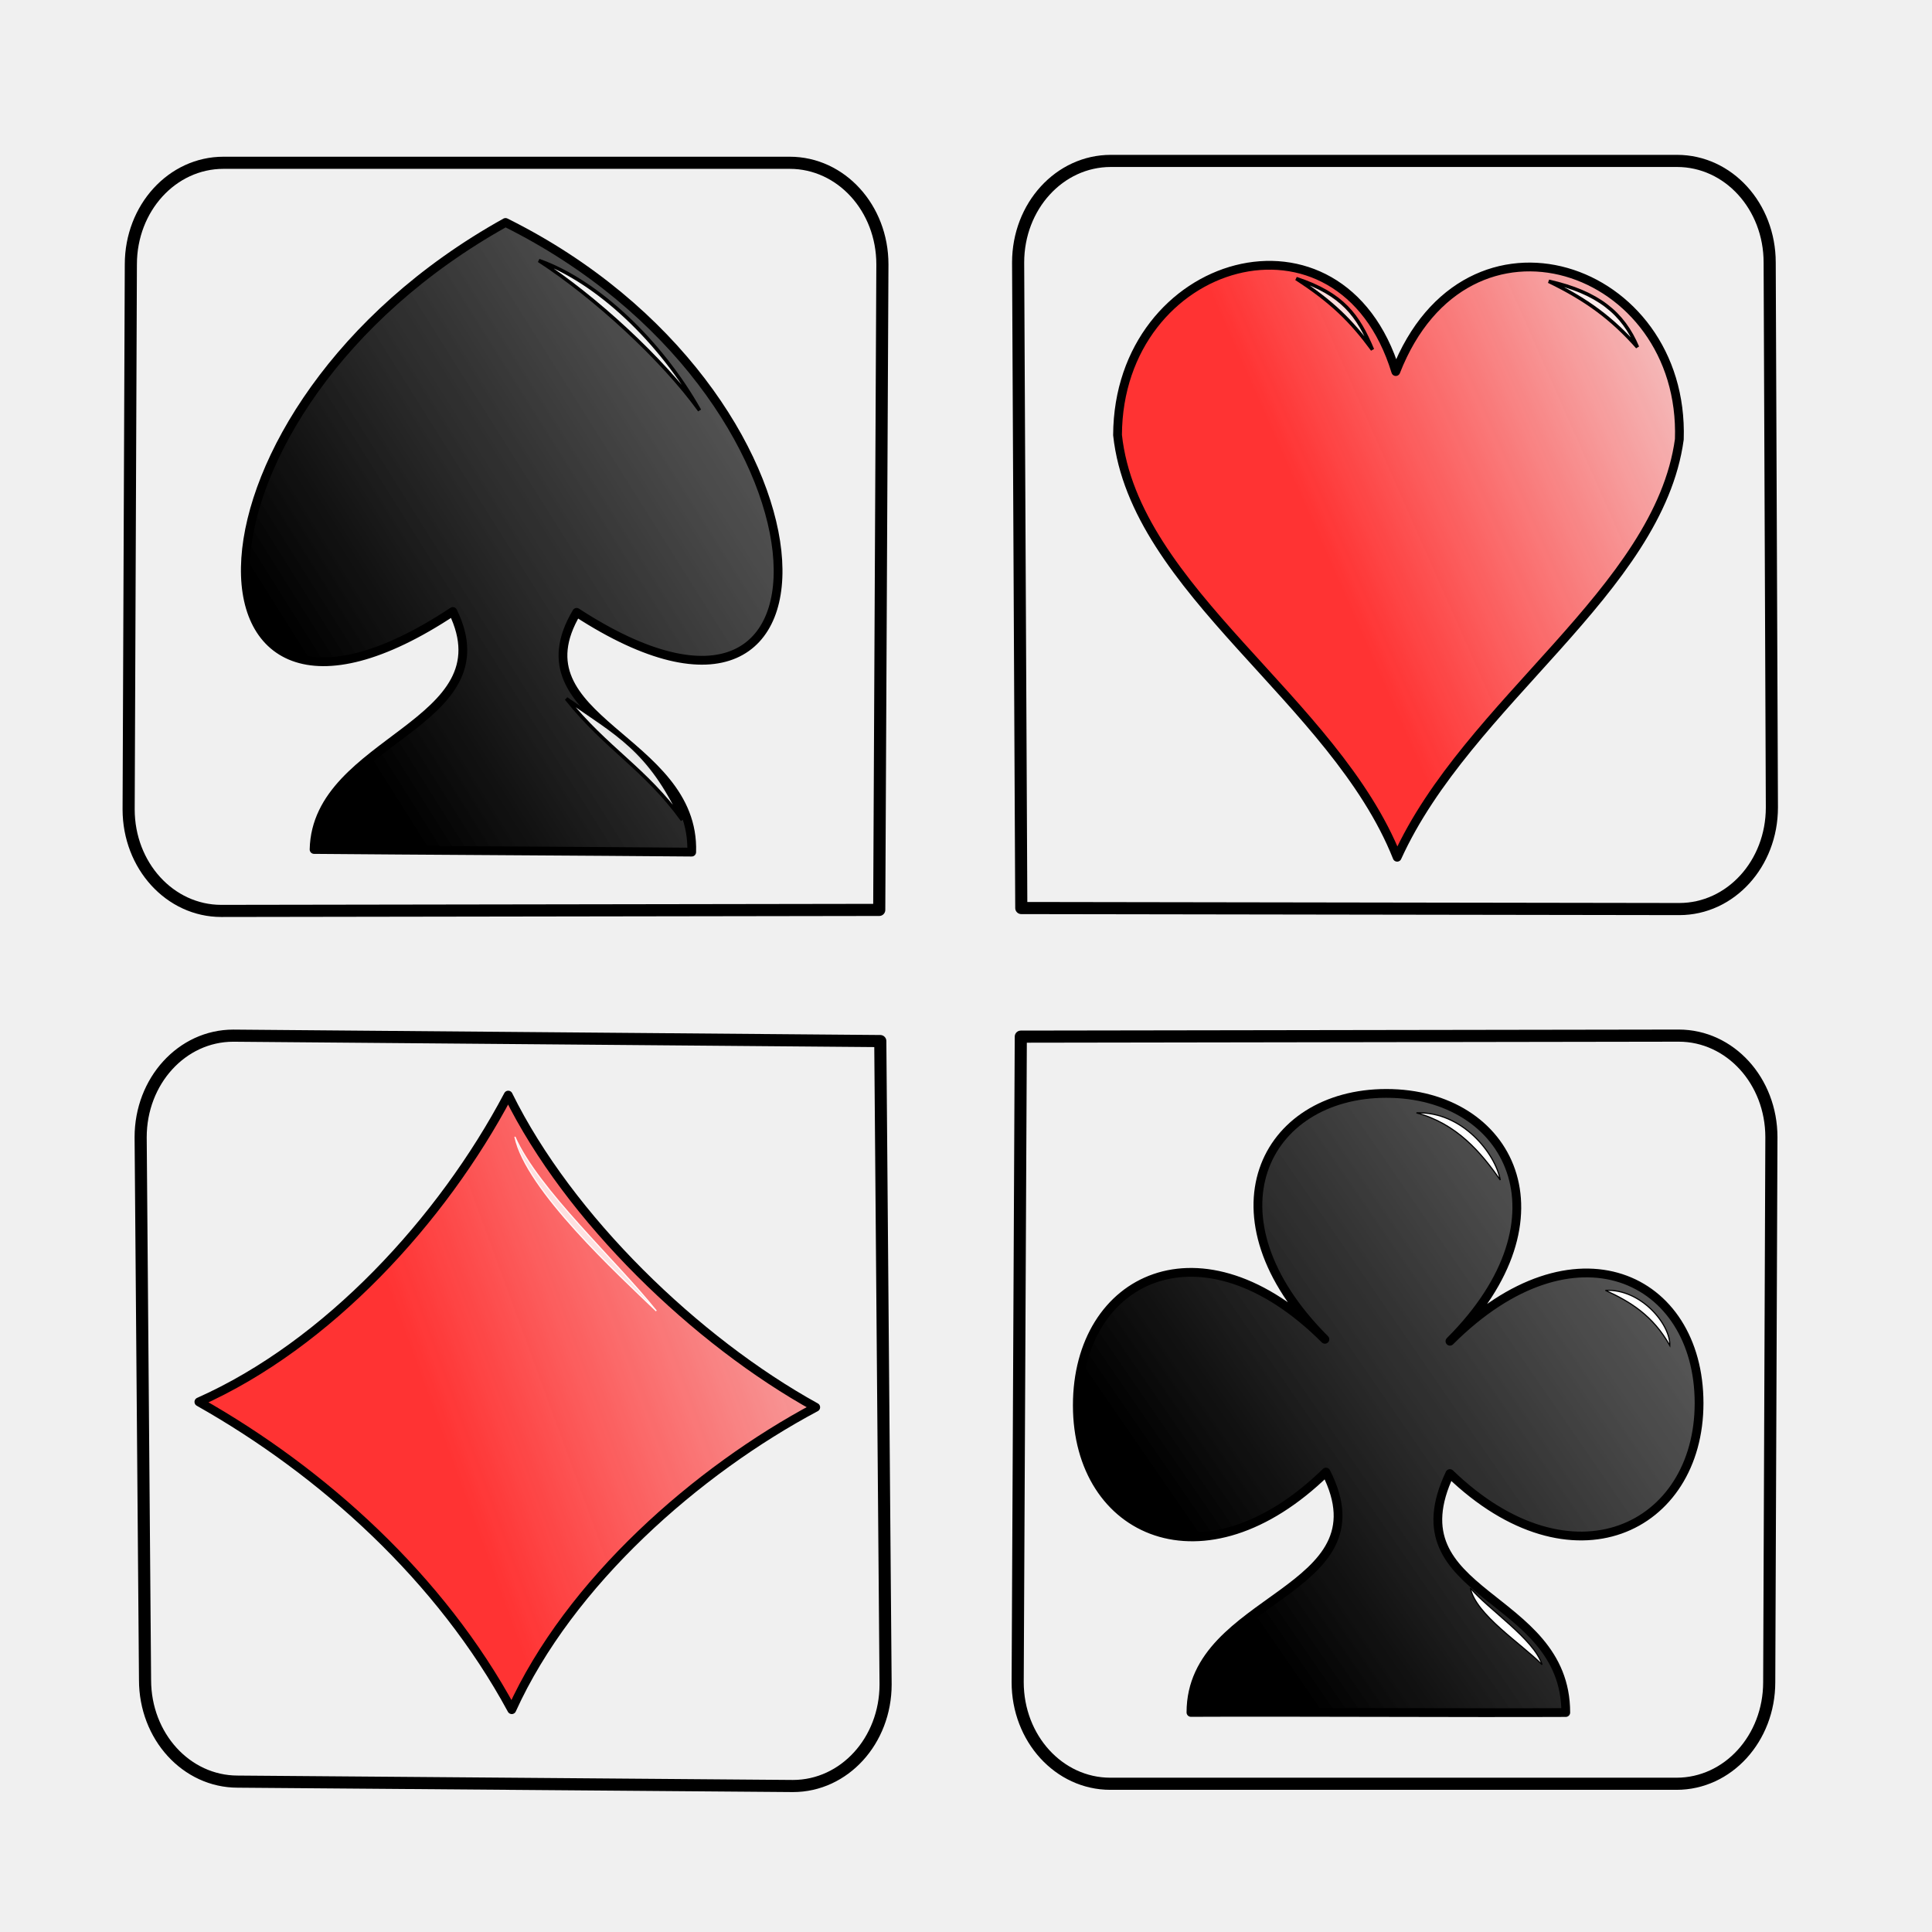
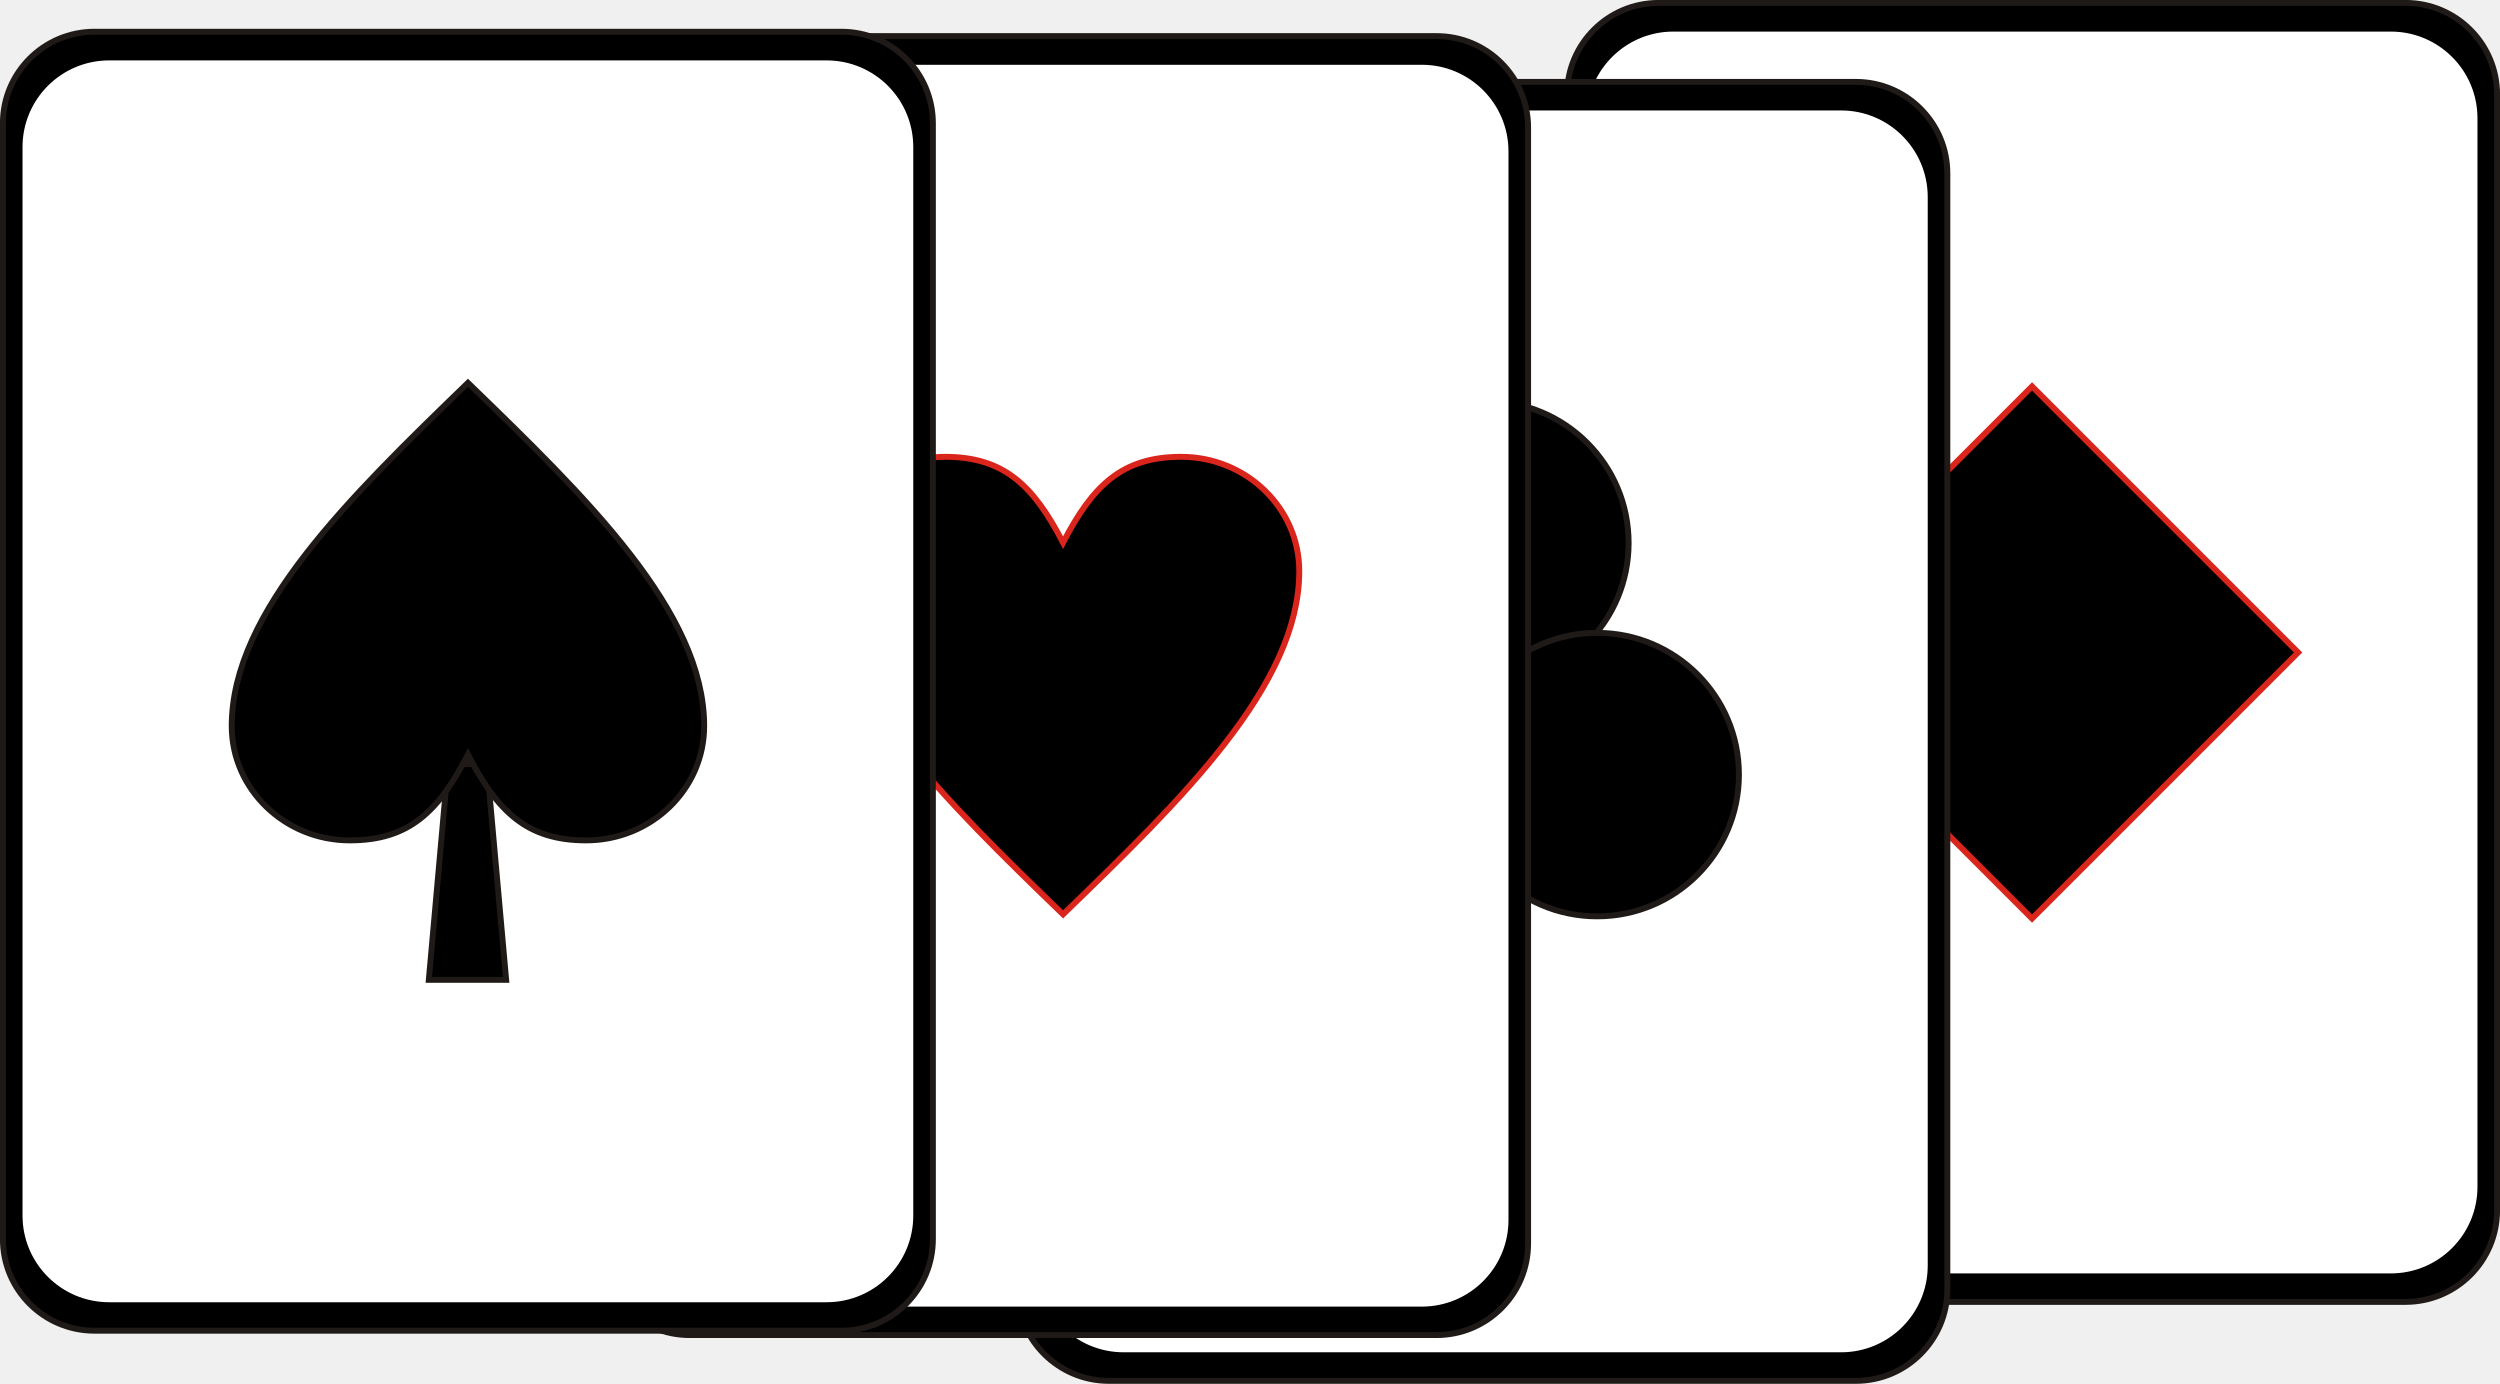
- <svg xmlns="http://www.w3.org/2000/svg" xmlns:xlink="http://www.w3.org/1999/xlink" id="svg1115" viewBox="0 0 550 550" version="1.0">
-   <defs id="defs3">
-     <linearGradient id="linearGradient16125">
-       <stop id="stop16126" stop-color="#fff" offset="0" />
-       <stop id="stop16127" stop-color="#fff" stop-opacity="0" offset="1" />
-     </linearGradient>
-     <linearGradient id="linearGradient14872">
-       <stop id="stop14873" offset="0" />
-       <stop id="stop14874" stop-color="#333" stop-opacity=".8" offset="1" />
-     </linearGradient>
-     <linearGradient id="linearGradient5500">
-       <stop id="stop5501" stop-color="#fff" offset="0" />
-       <stop id="stop5502" stop-color="#fff" stop-opacity=".8" offset="1" />
-     </linearGradient>
-     <linearGradient id="linearGradient2384">
-       <stop id="stop2385" stop-color="#f33" offset="0" />
-       <stop id="stop2386" stop-color="#f33" stop-opacity="0" offset="1" />
-     </linearGradient>
-     <linearGradient id="linearGradient2465" y2="549.69" xlink:href="#linearGradient5500" gradientUnits="userSpaceOnUse" x2="264.69" gradientTransform="matrix(1.094 0 0 .91411 35.636 171.99)" y1="577.68" x1="225.3" />
-     <linearGradient id="linearGradient2468" y2="775.56" xlink:href="#linearGradient5500" gradientUnits="userSpaceOnUse" x2="358.55" gradientTransform="matrix(1.5104 0 0 .66208 -40.605 42.328)" y1="788.59" x1="344.41" />
-     <linearGradient id="linearGradient2471" y2="775.56" xlink:href="#linearGradient5500" gradientUnits="userSpaceOnUse" x2="358.55" gradientTransform="matrix(1.5104 0 0 .66208 34.895 44.078)" y1="788.59" x1="344.41" />
-     <linearGradient id="linearGradient2474" y2="506.92" xlink:href="#linearGradient2384" gradientUnits="userSpaceOnUse" x2="634" gradientTransform="matrix(.96184 0 0 1.0397 34.895 44.078)" y1="576.32" x1="488.63" />
-     <linearGradient id="linearGradient2477" y2="549.69" xlink:href="#linearGradient5500" gradientUnits="userSpaceOnUse" x2="264.69" gradientTransform="matrix(1.094 0 0 .91411 34.895 44.078)" y1="577.68" x1="225.3" />
-     <linearGradient id="linearGradient2480" y2="472.98" xlink:href="#linearGradient14872" gradientUnits="userSpaceOnUse" x2="313.36" gradientTransform="matrix(.92032 0 0 1.0866 34.895 44.078)" y1="565.76" x1="188.48" />
-     <linearGradient id="linearGradient2485" y2="1206.8" xlink:href="#linearGradient5500" gradientUnits="userSpaceOnUse" x2="373.5" gradientTransform="matrix(1.3256 0 0 .75436 41.77 29.731)" y1="1195.8" x1="381.13" />
-     <linearGradient id="linearGradient2488" y2="860.29" xlink:href="#linearGradient16125" gradientUnits="userSpaceOnUse" x2="410.85" gradientTransform="matrix(1.1433 0 0 .8747 44.474 51.191)" y1="854.29" x1="422.68" />
-     <linearGradient id="linearGradient2491" y2="860.29" xlink:href="#linearGradient16125" gradientUnits="userSpaceOnUse" x2="410.85" gradientTransform="matrix(1.1433 0 0 .8747 96.945 98.066)" y1="854.29" x1="422.68" />
-     <linearGradient id="linearGradient2495" y2="718.99" xlink:href="#linearGradient14872" gradientUnits="userSpaceOnUse" x2="606.35" gradientTransform="matrix(.9172 0 0 1.0903 34.895 44.078)" y1="817.41" x1="486.28" />
-     <linearGradient id="linearGradient2498" y2="493.61" xlink:href="#linearGradient5500" gradientUnits="userSpaceOnUse" x2="460.89" gradientTransform="matrix(.80876 0 0 1.2365 -124.71 204.62)" y1="472.64" x1="500.96" />
-     <linearGradient id="linearGradient2501" y2="549.19" xlink:href="#linearGradient2384" gradientUnits="userSpaceOnUse" x2="598.71" gradientTransform="matrix(.91258 0 0 1.0958 -124.71 204.62)" y1="630.74" x1="413.22" />
+ <svg xmlns="http://www.w3.org/2000/svg" style="fill-rule:evenodd;text-rendering:geometricPrecision;image-rendering:optimizeQuality;clip-rule:evenodd;shape-rendering:geometricPrecision" xml:space="preserve" viewBox="0 0 24.025 13.299">
+   <defs>
+     <style type="text/css">
+     .str0 {stroke:#1F1A17;stroke-width:0.057}
+     .str2 {stroke:#DA251D;stroke-width:0.057}
+     .str1 {stroke:white;stroke-width:0.057}
+     .fil3 {fill:#000000}
+     .fil0 {fill:#000000}
+     .fil2 {fill:#000000}
+     .fil1 {fill:white}
+     .fil4 {fill:#000000;fill-rule:nonzero}
+     .fil5 {fill:#000000;fill-rule:nonzero}
+   </style>
  </defs>
-   <g id="layer1" transform="translate(-118.75 -466.11)">
-     <g id="g2523">
-       <path id="rect1074" stroke-linejoin="round" d="m158.79 789.86c0-16.02 11.76-28.92 26.37-28.92l184.19 1.54 1.51 183.14c0 16.03-11.76 28.93-26.37 28.93l-158.08-1.25c-14.61 0-26.37-12.9-26.37-28.93l-1.25-154.51z" stroke-dashoffset=".625" display="block" stroke="#000" stroke-linecap="round" stroke-width="3.452" fill="none" />
-       <path id="path1134" stroke-linejoin="round" d="m264.44 952.82c16.46-36.3 52.77-68.11 86.53-86.09-34.1-18.83-70.24-53.76-87.54-88.87-18.84 35.62-51.41 71.05-88.06 87.34 35.46 20.02 68.88 50.3 89.07 87.62z" fill-rule="evenodd" stroke="#000" stroke-linecap="round" stroke-width="2.5" fill="url(#linearGradient2501)" />
-       <path id="path3010" d="m265.33 789.73c6.55 14.98 29.06 35.49 40.25 49.57-10.6-10.21-37.13-34.49-40.25-49.57z" fill-rule="evenodd" fill-opacity=".8" stroke="url(#linearGradient2498)" stroke-width=".25pt" fill="#fff" />
+   <g id="Ebene_x0020_1">
+     <g id="_161069728">
+       <g>
+         <rect id="_161069920" class="fil0 str0" rx=".88" ry=".88" height="12.483" width="8.937" y=".028" x="15.06" />
+         <rect id="_161069848" class="fil1 str1" rx=".804" ry=".804" height="11.877" width="8.503" y=".332" x="15.277" />
+       </g>
+       <rect id="_161069752" height="3.616" width="3.616" transform="matrix(.70711 .70711 -.70711 .70711 19.528 3.7133)" class="fil2 str2" />
    </g>
-     <g id="g2516" stroke="#000">
-       <path id="path19267" stroke-linejoin="round" d="m513.42 777.38c-34.84 0-52.58 34.92-17.5 70-35.11-35.11-70.48-17.52-70.48 18.8 0 36.34 36.08 52.86 70.78 19 17.7 34.61-38.43 35.2-38.43 68.42 28.16-0.14 78.53 0.17 106.7 0.03 0-34.23-49.69-32.8-32.99-68.03 34.78 33.54 70.94 15.55 70.94-20.04 0-35.9-35.56-52.99-70.92-17.63 35.26-35.25 17.05-70.55-18.1-70.55z" fill-rule="evenodd" stroke-dashoffset=".625" stroke-linecap="round" stroke-width="2.5" fill="url(#linearGradient2495)" />
-       <path id="path6125" stroke-linejoin="round" d="m623.03 789.85c0-16.02-11.76-28.92-26.37-28.92l-187.31 0.29-0.89 183.77c0 16.02 11.76 28.92 26.37 28.92h161.2c14.61 0 26.38-12.9 26.38-28.92l0.62-155.14z" stroke-dashoffset=".625" display="block" stroke-linecap="round" stroke-width="3.452" fill="none" />
-       <path id="path15496" d="m575.79 833.45c10.19-0.48 18.51 9.76 18.32 15.69-4.8-8.51-11.16-12.42-18.32-15.69z" stroke-width=".25pt" fill="url(#linearGradient2491)" fill-rule="evenodd" />
-       <path id="path16129" d="m521.99 782.92c13.07-0.47 22.49 11.64 23.85 19.12-5.46-7.84-12.38-16.06-23.85-19.12z" stroke-width=".25pt" fill="url(#linearGradient2488)" fill-rule="evenodd" />
-       <path id="path16131" d="m537.33 918.18c4.89 5.93 18.18 14.57 20.42 21.83-6.02-6.08-18.89-14.24-20.42-21.83z" stroke-width=".25pt" fill="url(#linearGradient2485)" fill-rule="evenodd" />
+     <g id="_161069368">
+       <g>
+         <rect id="_161069680" class="fil0 str0" rx=".88" ry=".88" height="12.483" width="8.937" y=".787" x="9.777" />
+         <rect id="_161069608" class="fil1 str1" rx=".804" ry=".804" height="11.877" width="8.503" y="1.09" x="9.994" />
+       </g>
+       <circle id="_161069536" cy="5.218" cx="14.289" r="1.362" class="fil3 str0" />
+       <circle id="_161069488" cy="7.444" cx="13.142" r="1.362" class="fil3 str0" />
+       <circle id="_161069440" cy="7.444" cx="15.349" r="1.362" class="fil3 str0" />
+       <path id="_161069392" d="m14.078 8.128h0.371l0.186 2.074h-0.743l0.186-2.074zm0.186 0m0.279 1.037m-0.279 1.037m-0.279-1.037" class="fil4 str0" />
    </g>
-     <g id="g2510" stroke="#000">
-       <path id="path1363" stroke-linejoin="round" d="m623.17 695.98c0 16.02-11.76 28.92-26.37 28.92l-187.31-0.29-0.9-183.77c0-16.02 11.77-28.92 26.38-28.92h161.2c14.61 0 26.37 12.9 26.37 28.92l0.63 155.14z" stroke-dashoffset=".625" display="block" stroke-linecap="round" stroke-width="3.452" fill="none" />
-       <path id="path2903" stroke-linejoin="round" d="m516.49 710.15c20.04-44.15 74.48-76.03 80.33-118.97 1.66-49.57-60.5-70.88-80.72-19.29-15.63-50.95-78.97-32.57-79.21 18.07 4.78 44.24 61.82 75.46 79.6 120.19z" fill-rule="evenodd" stroke-linecap="round" stroke-width="2.5" fill="url(#linearGradient2474)" />
-       <path id="path2874" d="m559.65 546.19c14.08 3.17 21.16 9.08 25.25 18.75-7.25-8.17-14.42-13.5-25.25-18.75z" stroke-width="1px" fill="url(#linearGradient2471)" fill-rule="evenodd" />
-       <path id="path3642" d="m487.76 545.42c13.33 4.42 17.62 10.57 21.7 20.23-6-8.16-11.62-13.73-21.7-20.23z" stroke-width="1px" fill="url(#linearGradient2468)" fill-rule="evenodd" />
+     <g id="_161069128">
+       <g>
+         <rect id="_161069320" class="fil0 str0" rx=".88" ry=".88" height="12.483" width="8.937" y=".347" x="5.748" />
+         <rect id="_161069248" class="fil1 str1" rx=".804" ry=".804" height="11.877" width="8.503" y=".651" x="5.965" />
+       </g>
+       <path id="_161069152" d="m10.216 5.215c0.284-0.55 0.567-0.825 1.135-0.825 0.626 0 1.135 0.493 1.135 1.099 0 1.099-1.135 2.199-2.27 3.298-1.135-1.099-2.27-2.199-2.27-3.298 0-0.607 0.508-1.099 1.135-1.099 0.567 0 0.851 0.275 1.135 0.825zm-0.203-0.352m0.075 0.124m-0.014-0.019m-0.003-0.005m0.004 0.007m-0.002-0.002" class="fil5 str2" />
    </g>
-     <g id="g2504" stroke="#000">
-       <path id="path1365" stroke-linejoin="round" d="m155.37 696.51c0 16.02 11.76 28.92 26.37 28.92l187.31-0.29 0.9-183.77c0-16.02-11.77-28.92-26.38-28.92h-161.2c-14.61 0-26.37 12.9-26.37 28.92l-0.63 155.14z" stroke-dashoffset=".625" display="block" stroke-linecap="round" stroke-width="3.452" fill="none" />
-       <path id="path1367" stroke-linejoin="round" d="m208.16 707.94c27.67 0.25 79.83 0.5 107.5 0.75 1.08-32.42-51.04-37.45-32.75-68.25 81.59 53.08 77.24-62.59-20.25-111-96.25 53.57-95.97 164.44-15 110.75 15.75 32.3-38.83 36.33-39.5 67.75z" fill-rule="evenodd" stroke-linecap="round" stroke-width="2.5" fill="url(#linearGradient2480)" />
-       <path id="path2135" d="m272.15 540.28c16.53 5.79 34.68 22.98 45.75 42.66-10.53-14.61-29.75-32.27-45.75-42.66z" stroke-width="1px" fill="url(#linearGradient2477)" fill-rule="evenodd" />
-       <path id="path4404" d="m279.97 665.01c14.4 10.03 23.71 14.49 33.02 34.53-10.54-14.61-21.62-20.25-33.02-34.53z" stroke-width="1px" fill="url(#linearGradient2465)" fill-rule="evenodd" />
+     <g id="_161068816">
+       <g>
+         <rect id="_161069080" class="fil0 str0" rx=".88" ry=".88" height="12.483" width="8.937" y=".305" x=".028" />
+         <rect id="_161069008" class="fil1 str1" rx=".804" ry=".804" height="11.877" width="8.503" y=".609" x=".245" />
+       </g>
+       <g>
+         <path id="_161068936" d="m4.307 7.342h0.371l0.186 2.074h-0.743l0.186-2.074zm0.186 0m0.279 1.037m-0.279 1.037m-0.279-1.037" class="fil4 str0" />
+         <path id="_161068864" d="m4.497 7.251c-0.284 0.55-0.567 0.825-1.135 0.825-0.626 0-1.135-0.493-1.135-1.099 0-1.099 1.135-2.199 2.27-3.298 1.135 1.099 2.27 2.199 2.27 3.298 0 0.607-0.508 1.099-1.135 1.099-0.567 0-0.851-0.275-1.135-0.825zm0.203 0.352m-0.075-0.124m0.014 0.019m0.003 0.005m-0.004-0.007m0.002 0.002" class="fil4 str0" />
+       </g>
    </g>
  </g>
</svg>
